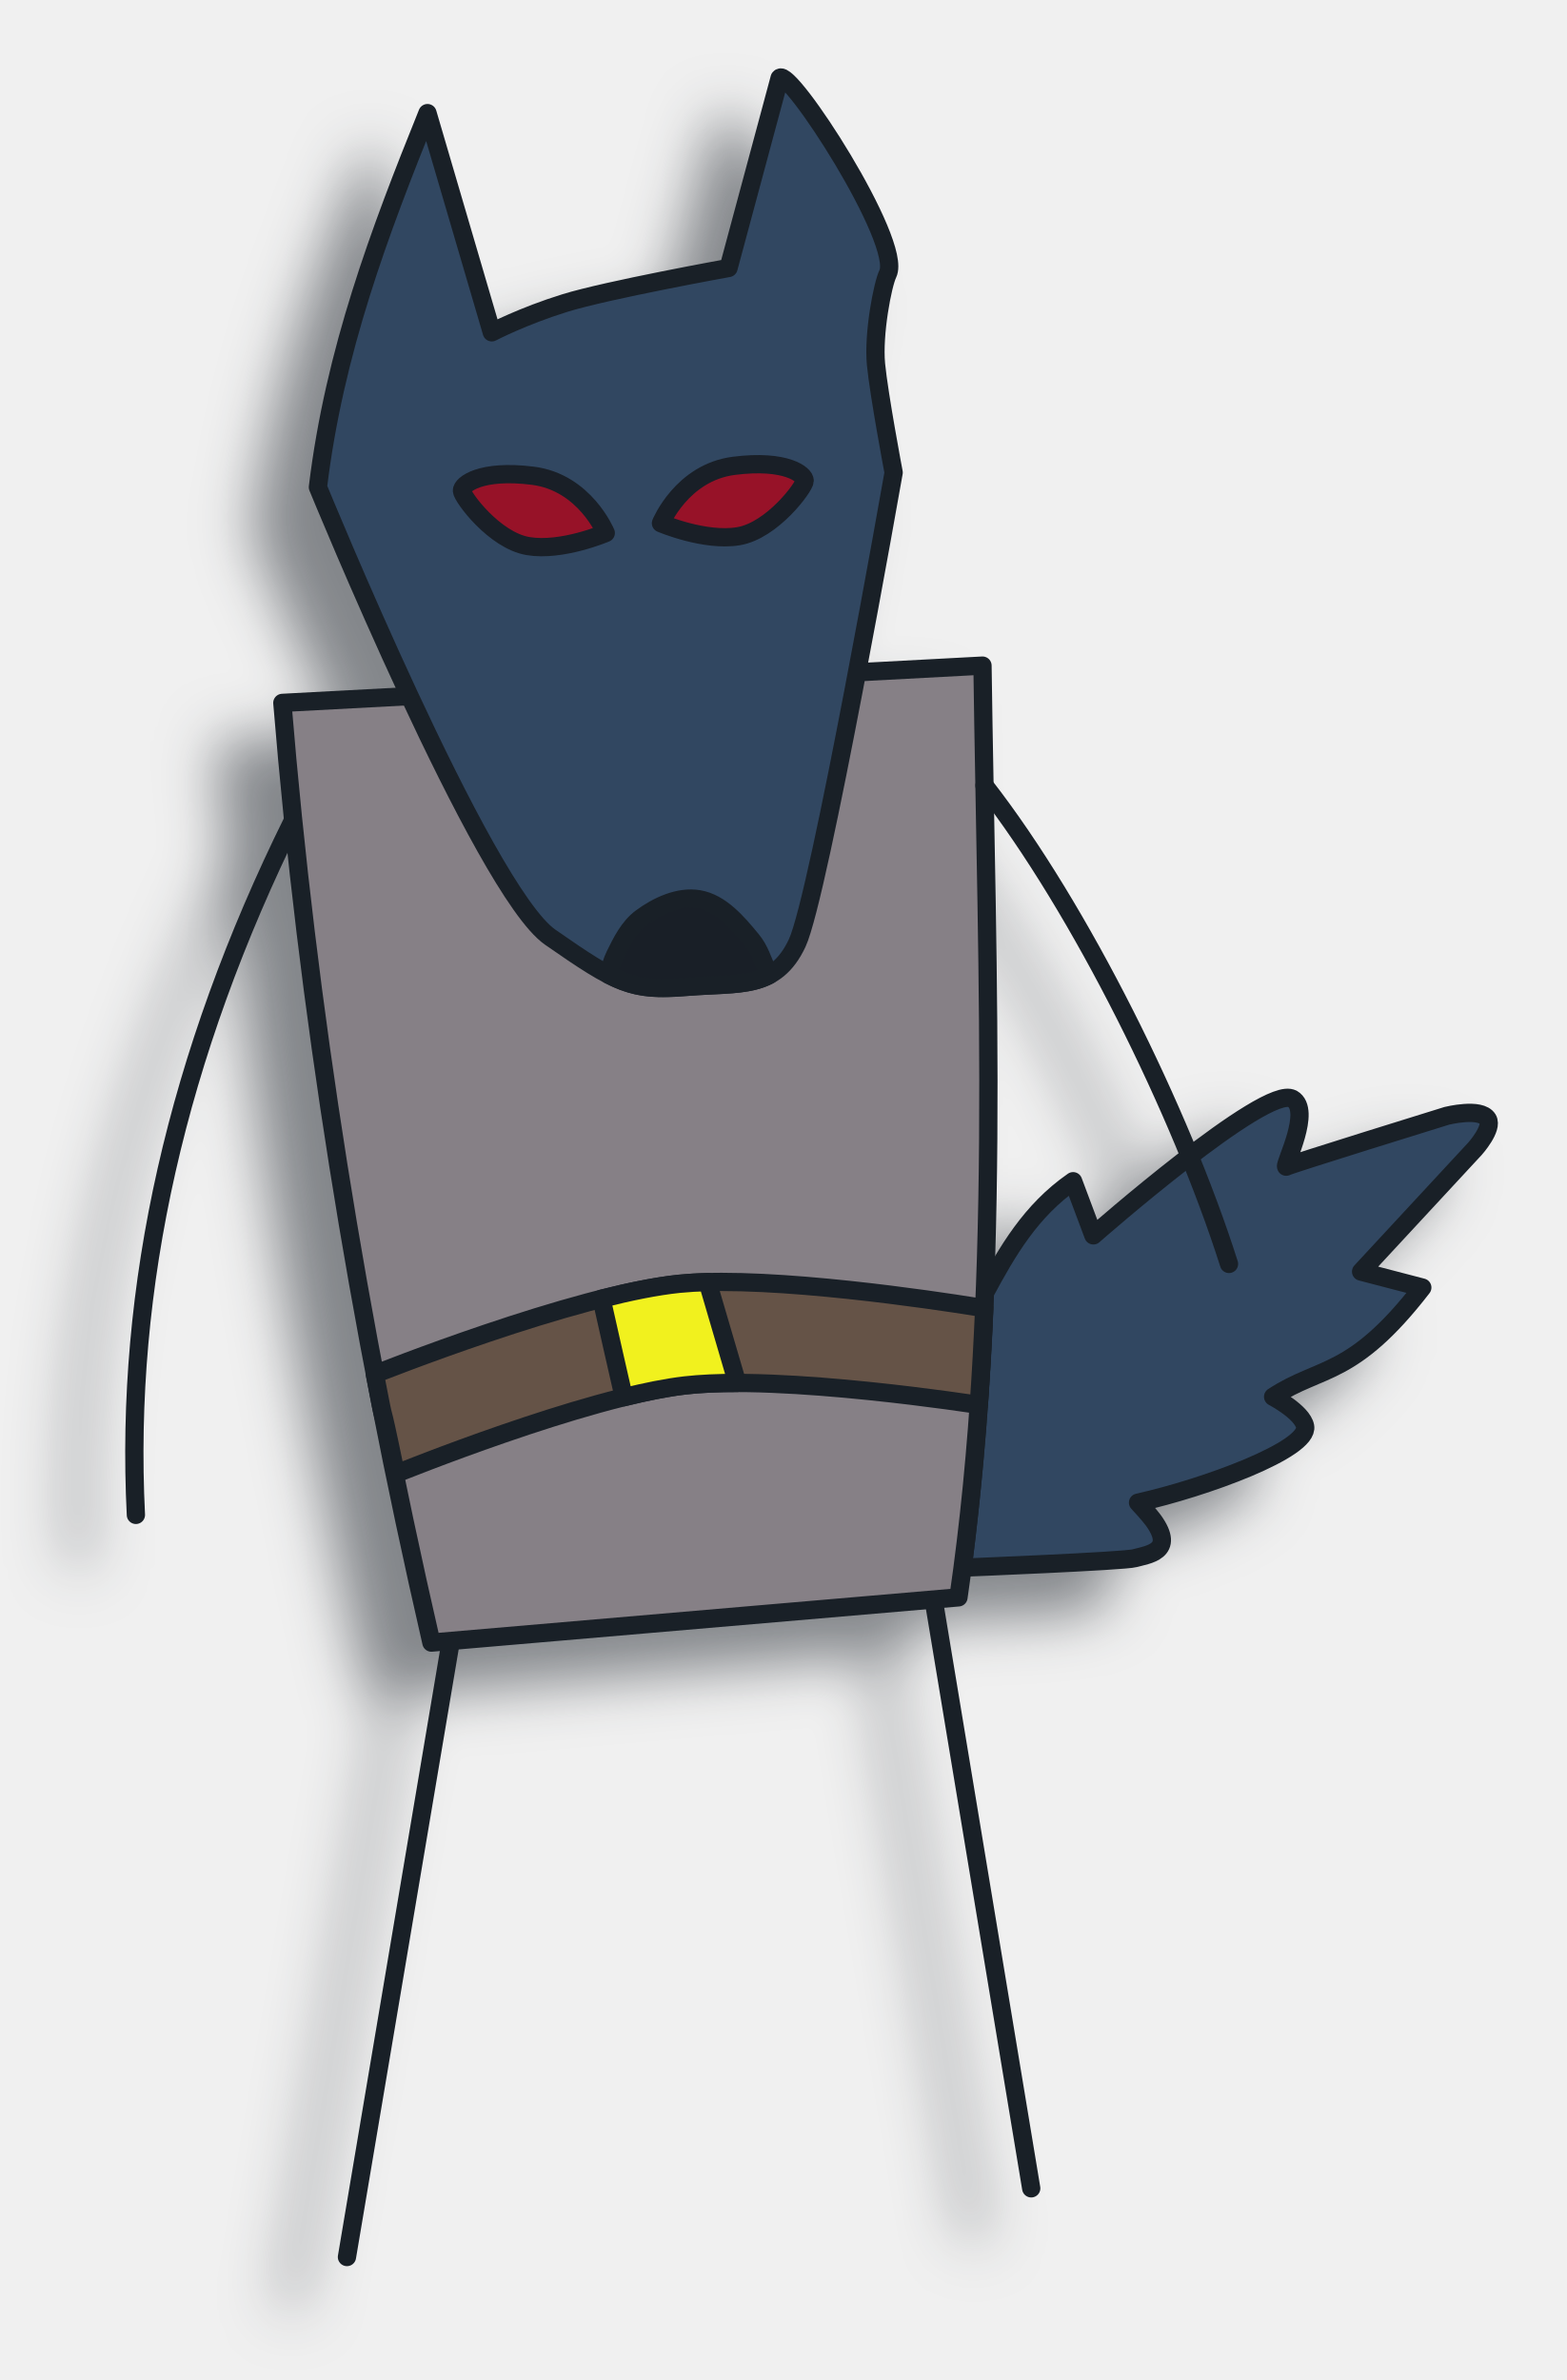
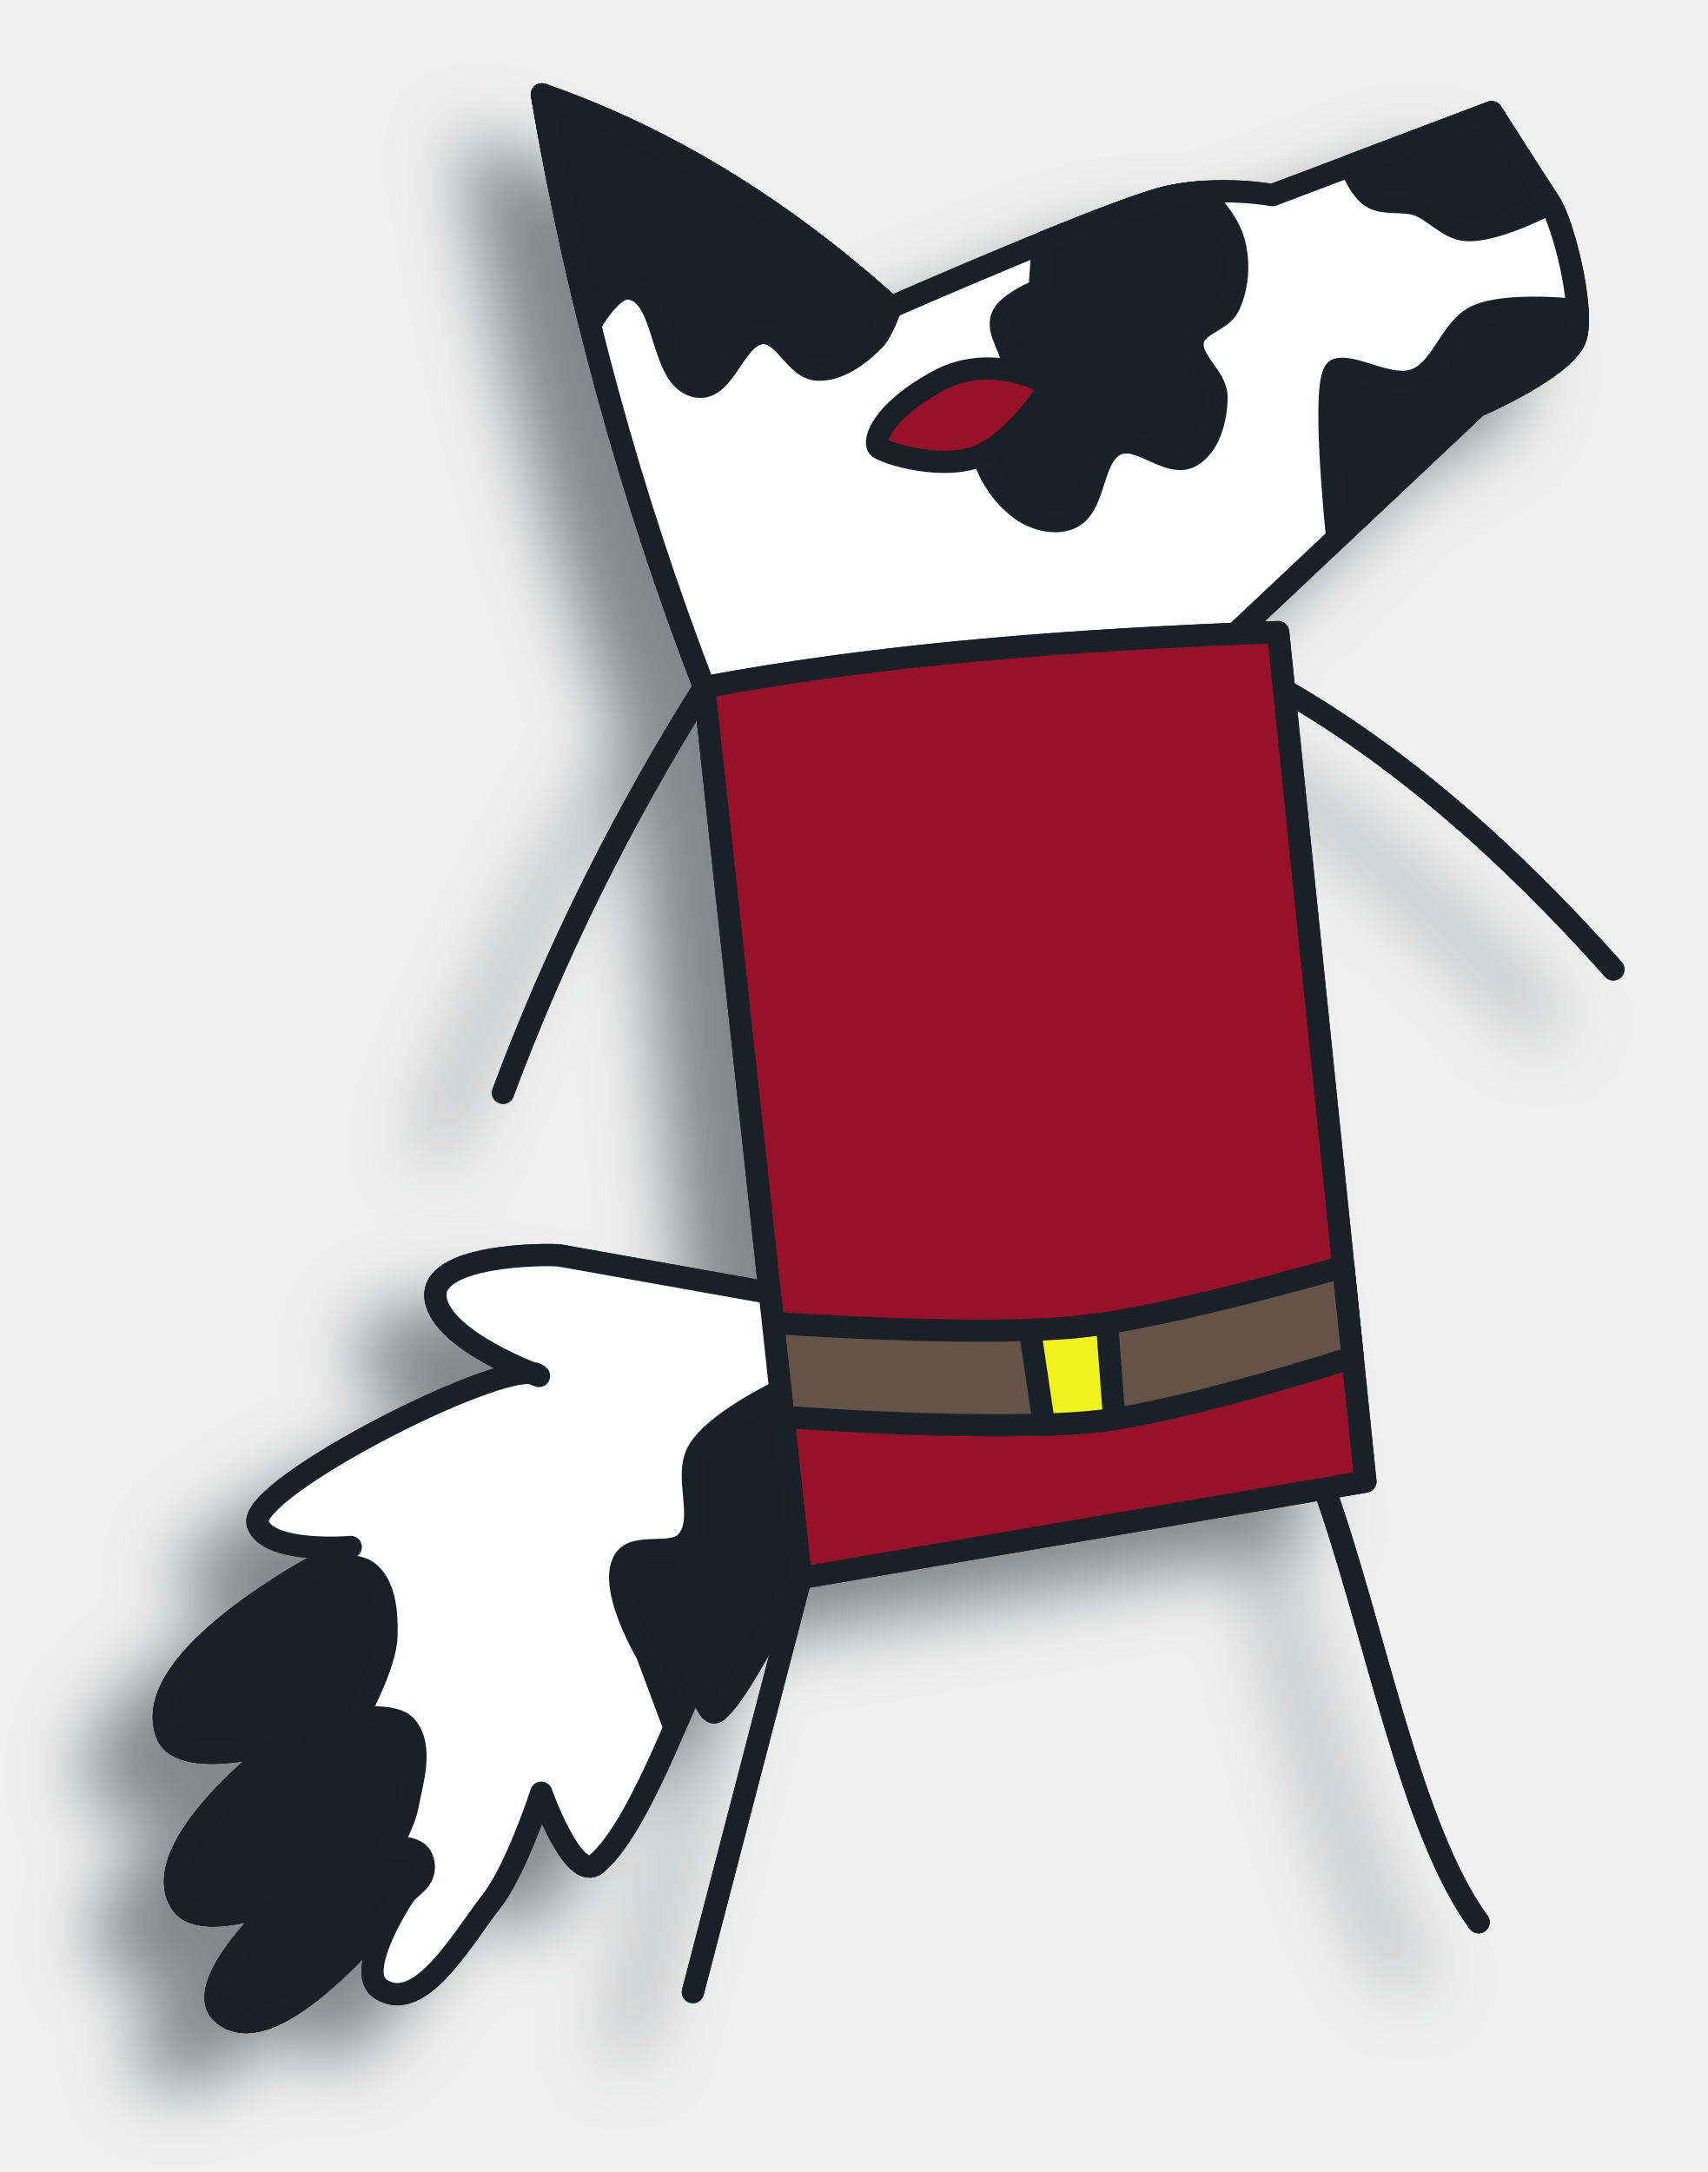
- <svg xmlns="http://www.w3.org/2000/svg" width="165.122" height="250.912" viewBox="0 0 43.689 66.387">
+ <svg xmlns="http://www.w3.org/2000/svg" width="39.061mm" height="49.679mm" viewBox="0 0 39.061 49.679" version="1.1" id="svg1">
  <defs>
    <g id="c0">
-       <path d="M441.86 94.434q-3.066 6.197-2.763 12.207" style="fill:none;stroke:#192027;stroke-width:.321;stroke-linecap:round;stroke-linejoin:round;stroke-miterlimit:3.3;stroke-dasharray:none;paint-order:normal" />
-       <path d="m444.63 108.856-1.825 10.824M453.112 108.128l1.715 10.345" style="fill:#192027;fill-opacity:1;stroke:#192027;stroke-width:.321;stroke-linecap:round;stroke-linejoin:round;stroke-miterlimit:3.3;stroke-dasharray:none;paint-order:normal" />
-       <path d="M459.416 99.332c-.464-.267-3.497 2.398-3.497 2.398l-.356-.951c-.744.516-1.158 1.233-1.55 1.963a53 53 0 0 1-.39 4.826s2.84-.113 3.023-.166c.212-.062.735-.106.323-.67-.08-.109-.265-.306-.265-.306 1.168-.259 3.012-.934 2.935-1.34-.047-.25-.562-.52-.562-.52.84-.551 1.393-.329 2.621-1.919l-1.075-.28 2.001-2.159s.321-.359.224-.52c-.125-.207-.72-.058-.72-.058s-2.778.86-2.82.893h-.002v-.001l-.001-.001c-.026-.059.456-.99.111-1.19" style="fill:#314761;fill-opacity:1;stroke:#192027;stroke-width:.321;stroke-linecap:round;stroke-linejoin:round;stroke-miterlimit:3.3;stroke-dasharray:none;paint-order:normal" />
-       <path d="M441.67 92.375q.655 7.975 2.619 16.51l9.26-.795c.755-5.193.498-10.82.422-16.37z" style="fill:#868086;fill-opacity:1;stroke:#192027;stroke-width:.321;stroke-linecap:round;stroke-linejoin:round;stroke-miterlimit:3.3;stroke-dasharray:none;paint-order:normal" />
-       <path d="M442.295 88.585s2.9 7.086 4.082 7.907c1.18.822 1.437.95 2.387.873s1.566.051 1.951-.77c.386-.822 1.695-8.267 1.695-8.267s-.258-1.362-.31-1.901c-.051-.54.117-1.406.207-1.59.27-.552-1.738-3.648-1.9-3.44l-.898 3.337s-2.131.385-2.875.616-1.284.514-1.284.514l-1.13-3.851c-.84 2.08-1.636 4.185-1.925 6.572" style="fill:#314761;fill-opacity:1;stroke:#192027;stroke-width:.321;stroke-linecap:round;stroke-linejoin:round;stroke-miterlimit:3.3;stroke-dasharray:none;paint-order:normal" />
-       <path d="M448.322 89.218s.772.33 1.365.228 1.156-.865 1.16-.973c.006-.109-.328-.38-1.244-.263s-1.281 1.008-1.281 1.008M447.352 89.39s-.772.33-1.365.23-1.156-.863-1.162-.972.328-.379 1.245-.264c.916.115 1.282 1.006 1.282 1.006" style="fill:#971228;fill-opacity:1;stroke:#191f27;stroke-width:.321;stroke-linecap:round;stroke-linejoin:round;stroke-miterlimit:3.3;stroke-dasharray:none;stroke-dashoffset:11.159;stroke-opacity:1" />
-       <path d="M448.989 95.825c-.35-.061-.729.116-1.014.327-.216.16-.345.42-.462.66a1.2 1.2 0 0 0-.104.342c.443.227.765.259 1.355.21.618-.05 1.095-.012 1.459-.207-.127-.28-.163-.441-.31-.62-.247-.3-.54-.646-.924-.712" style="fill:#191f27;fill-opacity:1;stroke:#192027;stroke-width:.321;stroke-linecap:round;stroke-linejoin:round;stroke-miterlimit:3.3;stroke-dasharray:none;paint-order:normal" />
-       <path d="M449.385 102.548c-.269 0-.52.01-.742.033-1.848.19-5.34 1.585-5.348 1.588.238 1.24.025.081.369 1.75.034-.013 3.322-1.348 5.078-1.552 1.712-.198 5.16.341 5.164.342.039-.548.071-1.145.095-1.699-.128-.022-2.783-.463-4.616-.462" style="fill:#655347;fill-opacity:1;stroke:#192027;stroke-width:.321;stroke-linecap:round;stroke-linejoin:round;stroke-miterlimit:3.3;stroke-dasharray:none;paint-order:normal" />
-       <path d="M449.142 102.551a7 7 0 0 0-.5.03c-.396.041-.868.137-1.365.263.107.476.278 1.235.392 1.73.389-.096.756-.17 1.073-.207.27-.031.583-.044.92-.044z" style="fill:#f1f11e;fill-opacity:1;stroke:#192027;stroke-width:.321;stroke-linecap:round;stroke-linejoin:round;stroke-miterlimit:3.3;stroke-dasharray:none;paint-order:normal" />
-       <path d="M454.006 93.827c1.688 2.166 3.45 5.74 4.296 8.405" style="fill:none;stroke:#192027;stroke-width:.321;stroke-linecap:round;stroke-linejoin:round;stroke-miterlimit:3.3;stroke-dasharray:none;paint-order:normal" />
+       <path style="fill:none;fill-opacity:1;stroke:#192027;stroke-width:0.321;stroke-linecap:round;stroke-linejoin:round;stroke-miterlimit:3.3;stroke-dasharray:none;stroke-opacity:1" d="m 601.785,233.157 -1.552,5.965" id="path1995" />
+       <path style="fill:none;fill-opacity:1;stroke:#192027;stroke-width:0.321;stroke-linecap:round;stroke-linejoin:round;stroke-miterlimit:3.3;stroke-dasharray:none;stroke-opacity:1" d="m 609.332,231.869 c 0.739,2.084 1.236,4.897 2.22,6.248" id="path1996" />
+       <path style="fill:none;fill-opacity:1;stroke:#192027;stroke-width:0.321;stroke-linecap:round;stroke-linejoin:round;stroke-miterlimit:3.3;stroke-dasharray:none;stroke-opacity:1" d="m 608.75,220.367 c 1.581,0.904 3.162,2.245 4.743,4.022" id="path1997" />
+       <path style="fill:none;fill-opacity:1;stroke:#192027;stroke-width:0.321;stroke-linecap:round;stroke-linejoin:round;stroke-miterlimit:3.3;stroke-dasharray:none;stroke-opacity:1" d="m 600.396,220.325 c -1.185,1.885 -2.151,3.832 -2.899,5.842" id="path1998" />
+       <path id="path1999" style="fill:#ffffff;fill-opacity:1;stroke:#192027;stroke-width:0.321;stroke-linecap:round;stroke-linejoin:round;stroke-miterlimit:3.3;stroke-dasharray:none;stroke-opacity:1" d="m 598.058,211.785 c 0.499,2.94 1.278,5.787 2.338,8.541 2.394,-0.448 4.935,-0.657 7.65,-0.77 l 3.482,-3.28 c 0,0 1.31,-0.561 1.427,-1.006 0.117,-0.444 -0.187,-1.637 -0.374,-1.918 -0.187,-0.281 -0.842,-1.31 -0.842,-1.31 l -3.157,1.193 c 0,0 -0.748,-0.14 -1.497,0.024 -0.748,0.164 -3.999,1.59 -3.999,1.59 -1.582,-1.427 -3.258,-2.448 -5.028,-3.063 z" />
+       <path id="path2000" style="fill:#191f27;fill-opacity:1;stroke:#192027;stroke-width:0.321;stroke-linecap:round;stroke-linejoin:round;stroke-miterlimit:3.3;stroke-dasharray:none;stroke-opacity:1" d="m 611.739,212.041 -2.031,0.767 c 0.069,0.175 0.157,0.334 0.265,0.426 0.182,0.154 0.477,0.061 0.702,0.141 0.245,0.087 0.431,0.339 0.69,0.362 0.422,0.037 1.208,-0.381 1.216,-0.386 -0.187,-0.281 -0.842,-1.31 -0.842,-1.31 z" />
+       <path id="path2001" style="fill:#191f27;fill-opacity:1;stroke:#192027;stroke-width:0.321;stroke-linecap:round;stroke-linejoin:round;stroke-miterlimit:3.3;stroke-dasharray:none;stroke-opacity:1" d="m 612.414,214.859 c -0.306,-0.004 -0.666,0.017 -0.886,0.117 -0.391,0.178 -0.494,0.784 -0.901,0.923 -0.354,0.122 -0.861,-0.219 -1.112,-0.152 -0.249,0.067 -0.002,2.405 0,2.422 l 2.012,-1.895 c 0,0 1.31,-0.561 1.427,-1.006 0.025,-0.096 0.031,-0.227 0.022,-0.376 -0.004,-4.4e-4 -0.256,-0.03 -0.563,-0.034 z" />
+       <path id="path2002" style="fill:#191f27;fill-opacity:1;stroke:#192027;stroke-width:0.321;stroke-linecap:round;stroke-linejoin:round;stroke-miterlimit:3.3;stroke-dasharray:none;stroke-opacity:1" d="m 607.547,213.191 c -0.149,0.012 -0.306,0.033 -0.462,0.067 -0.31,0.068 -1.049,0.353 -1.809,0.662 l -0.05,0.682 c 0,0 -0.456,0.181 -0.538,0.386 -0.091,0.229 0.174,0.481 0.141,0.725 -0.047,0.345 -0.473,0.587 -0.468,0.936 0.007,0.425 0.261,0.875 0.608,1.122 0.193,0.138 0.486,0.214 0.702,0.117 0.382,-0.172 0.285,-0.892 0.667,-1.064 0.328,-0.148 0.748,0.347 1.064,0.175 0.273,-0.148 0.371,-0.543 0.374,-0.853 0.003,-0.295 -0.4,-0.53 -0.339,-0.819 0.049,-0.232 0.411,-0.278 0.514,-0.491 0.131,-0.271 0.155,-0.608 0.082,-0.9 -0.071,-0.288 -0.284,-0.527 -0.485,-0.745 z" />
+       <path id="path2003" style="fill:#191f27;fill-opacity:1;stroke:#192027;stroke-width:0.321;stroke-linecap:round;stroke-linejoin:round;stroke-miterlimit:3.3;stroke-dasharray:none;stroke-opacity:1" d="m 598.058,211.785 c 0.19,1.12 0.421,2.227 0.692,3.32 0.005,-0.009 0.307,-0.551 0.559,-0.525 0.573,0.059 0.423,1.337 0.994,1.414 0.401,0.054 0.532,-0.752 0.935,-0.772 0.314,-0.015 0.469,0.508 0.783,0.526 0.306,0.018 0.602,-0.204 0.819,-0.421 0.127,-0.127 0.245,-0.48 0.245,-0.48 -1.582,-1.427 -3.258,-2.448 -5.028,-3.063 z" />
+       <path style="fill:#971228;fill-opacity:1;stroke:#192027;stroke-width:0.321;stroke-linecap:round;stroke-linejoin:round;stroke-miterlimit:3.3;stroke-dasharray:none;stroke-opacity:1" d="m 600.396,220.325 c 2.575,-0.482 5.319,-0.687 8.268,-0.794 l 1.257,12.237 -8.136,1.389 z" id="path2004" />
+       <path style="fill:#655347;fill-opacity:1;stroke:#192027;stroke-width:0.321;stroke-linecap:round;stroke-linejoin:round;stroke-miterlimit:3.3;stroke-dasharray:none;stroke-opacity:1" d="m 601.387,229.482 c 0,0 2.963,0.21 4.433,0.053 1.286,-0.137 3.783,-0.862 3.783,-0.862 l 0.134,1.306 c 0,0 -2.384,0.767 -3.62,0.912 -1.518,0.179 -4.584,-0.056 -4.584,-0.056 z" id="path2005" />
+       <path id="path2006" style="fill:#f1f11e;fill-opacity:1;stroke:#192027;stroke-width:0.321;stroke-linecap:round;stroke-linejoin:round;stroke-miterlimit:3.3;stroke-dasharray:none;stroke-opacity:1" d="m 606.199,229.485 c -0.135,0.021 -0.262,0.039 -0.379,0.051 -0.216,0.023 -0.465,0.038 -0.732,0.047 l 0.203,1.366 h 5.2e-4 c 0.302,-0.01 0.584,-0.028 0.826,-0.057 0.059,-0.007 0.121,-0.016 0.185,-0.025 z" />
+       <path style="fill:#ffffff;fill-opacity:1;stroke:#192027;stroke-width:0.321;stroke-linecap:round;stroke-linejoin:round;stroke-miterlimit:3.3;stroke-dasharray:none;stroke-opacity:1" d="m 601.341,229.051 -3.028,-0.54 c -0.195,-0.022 -1.893,-0.018 -1.786,0.628 0.101,0.61 1.488,1.108 1.488,1.108 -0.31,-0.37 -4.232,1.623 -4.051,2.133 0.154,0.433 1.339,0.331 1.339,0.331 0,0 -3.106,1.523 -2.646,2.695 0.216,0.55 1.769,0.083 1.769,0.083 -0.167,0.056 -2.109,1.573 -1.554,2.365 0.275,0.393 1.439,-0.05 1.439,-0.05 0,0 -1.312,1.209 -0.86,1.621 0.78,0.71 2.646,-1.736 2.646,-1.736 0,0 -0.765,1.128 -0.364,1.389 0.572,0.373 1.183,-0.736 1.604,-1.273 0.351,-0.449 0.711,-1.554 0.711,-1.554 0,0 0.462,1.302 0.794,1.025 0.708,-0.59 1.441,-2.948 1.488,-2.629 0.011,0.073 0.119,0.533 0.248,0.43 0.395,-0.316 1.138,-1.982 1.207,-1.918 l -0.251,-2.321 z" id="path2007" />
+       <path id="path2008" style="fill:#191f27;fill-opacity:1;stroke:#192027;stroke-width:0.321;stroke-linecap:round;stroke-linejoin:round;stroke-miterlimit:3.3;stroke-dasharray:none;stroke-opacity:1" d="m 601.493,230.46 c -0.003,0.001 -0.933,0.443 -1.18,0.862 -0.223,0.378 0.117,0.97 -0.165,1.306 -0.204,0.243 -0.753,0.005 -0.909,0.281 -0.226,0.4 0.331,1.339 0.331,1.339 l 0.397,1.067 c 0.205,-0.473 0.343,-0.802 0.363,-0.67 0.011,0.073 0.119,0.533 0.248,0.43 0.392,-0.313 1.127,-1.955 1.206,-1.919 2.9e-4,1.9e-4 7.6e-4,2.7e-4 10e-4,5.1e-4 l -0.251,-2.321 z" />
+       <path id="path2009" style="fill:#191f27;fill-opacity:1;stroke:#192027;stroke-width:0.321;stroke-linecap:round;stroke-linejoin:round;stroke-miterlimit:3.3;stroke-dasharray:none;stroke-opacity:1" d="m 595.28,232.988 c -0.3,-0.013 -0.685,0.113 -0.685,0.113 -0.887,0.529 -2.253,1.5 -1.937,2.305 0.216,0.55 1.769,0.083 1.769,0.083 -0.167,0.056 -2.109,1.573 -1.554,2.365 0.275,0.393 1.439,-0.05 1.439,-0.05 0,0 -1.312,1.209 -0.86,1.621 0.77,0.701 2.598,-1.674 2.645,-1.735 l 0.001,-0.001 c 0,0 0.158,-0.128 0.203,-0.194 0.069,-0.099 0.074,-0.23 0.012,-0.333 -0.086,-0.144 -0.43,-0.134 -0.43,-0.134 0,0 0.194,-0.363 0.232,-0.562 0.073,-0.384 0.239,-0.878 -0.017,-1.174 -0.157,-0.182 -0.711,-0.116 -0.711,-0.116 0,0 0.417,-0.758 0.43,-1.174 0.01,-0.328 -0.014,-0.753 -0.281,-0.943 -0.064,-0.045 -0.155,-0.065 -0.255,-0.07 z" />
+       <path style="fill:#971228;fill-opacity:1;stroke:#191f27;stroke-width:0.321;stroke-linecap:round;stroke-linejoin:round;stroke-miterlimit:3.3;stroke-dasharray:none;stroke-dashoffset:11.159;stroke-opacity:1" d="m 605.383,215.978 c 0,0 -0.43,0.721 -0.97,0.988 -0.539,0.267 -1.443,-0.019 -1.511,-0.104 -0.068,-0.085 0.043,-0.5 0.852,-0.945 0.809,-0.445 1.629,0.06 1.629,0.06 z" id="path2010" />
    </g>
-     <filter id="a" width="1.156" height="1.092" x="-.099" y="-.036" style="color-interpolation-filters:sRGB">
-       <feFlood flood-color="#191f27" flood-opacity=".502" result="flood" />
-       <feGaussianBlur in="SourceGraphic" result="blur" stdDeviation=".5" />
-       <feOffset dx="-1" dy=".8" in="blur" result="offset" />
-       <feComposite in="flood" in2="offset" operator="in" result="comp1" />
+   </defs>
+   <defs id="defs1">
+     <filter style="color-interpolation-filters:sRGB" id="filter1228" x="-0.113" y="-0.049" width="1.178" height="1.127">
+       <feFlood result="flood" in="SourceGraphic" flood-opacity="0.502" flood-color="rgb(25,31,39)" id="feFlood1226" />
+       <feGaussianBlur result="blur" in="SourceGraphic" stdDeviation="0.5" id="feGaussianBlur1226" />
+       <feOffset result="offset" in="blur" dx="-1" dy="0.8" id="feOffset1226" />
+       <feComposite result="comp1" operator="in" in="flood" in2="offset" id="feComposite1227" />
+       <feComposite result="comp2" operator="over" in="SourceGraphic" in2="comp1" id="feComposite1228" />
    </filter>
  </defs>
-   <g transform="translate(-693.346 -127.054)scale(1.58766)" style="filter:url(#a)">
-     <use href="#c0" />
-   </g>
-   <g transform="translate(-693.346 -127.054)scale(1.58766)">
-     <use href="#c0" />
+   <g id="layer1" transform="translate(-2422.426,-37.7236)">
+     <g id="g3275" transform="matrix(1.587661,0,0,1.587661,2928.674,-776.8316)" />
+     <g transform="matrix(1.587661,0,0,1.587661,1485.309,-296.3585)" style="filter:url(#filter1228)">
+       <use href="#c0" />
+     </g>
+     <g transform="matrix(1.587661,0,0,1.587661,1485.309,-296.3585)">
+       <use href="#c0" />
+     </g>
  </g>
</svg>
